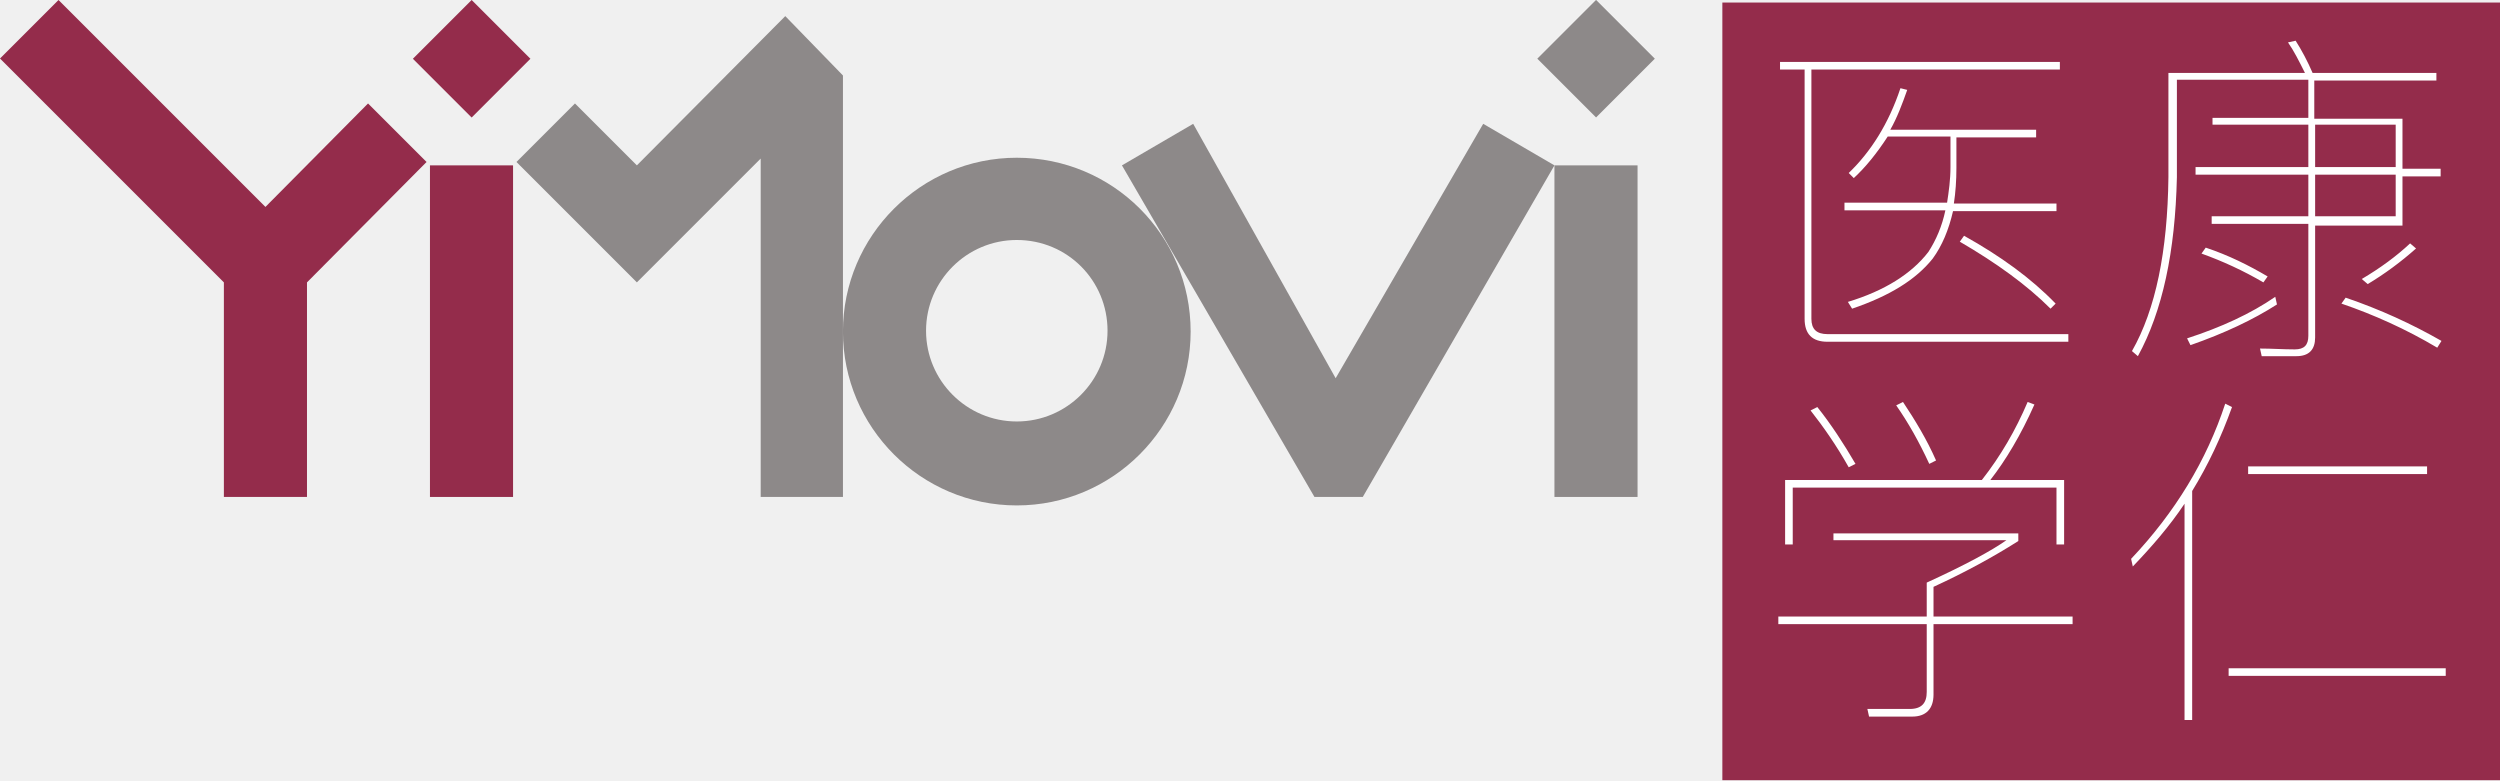
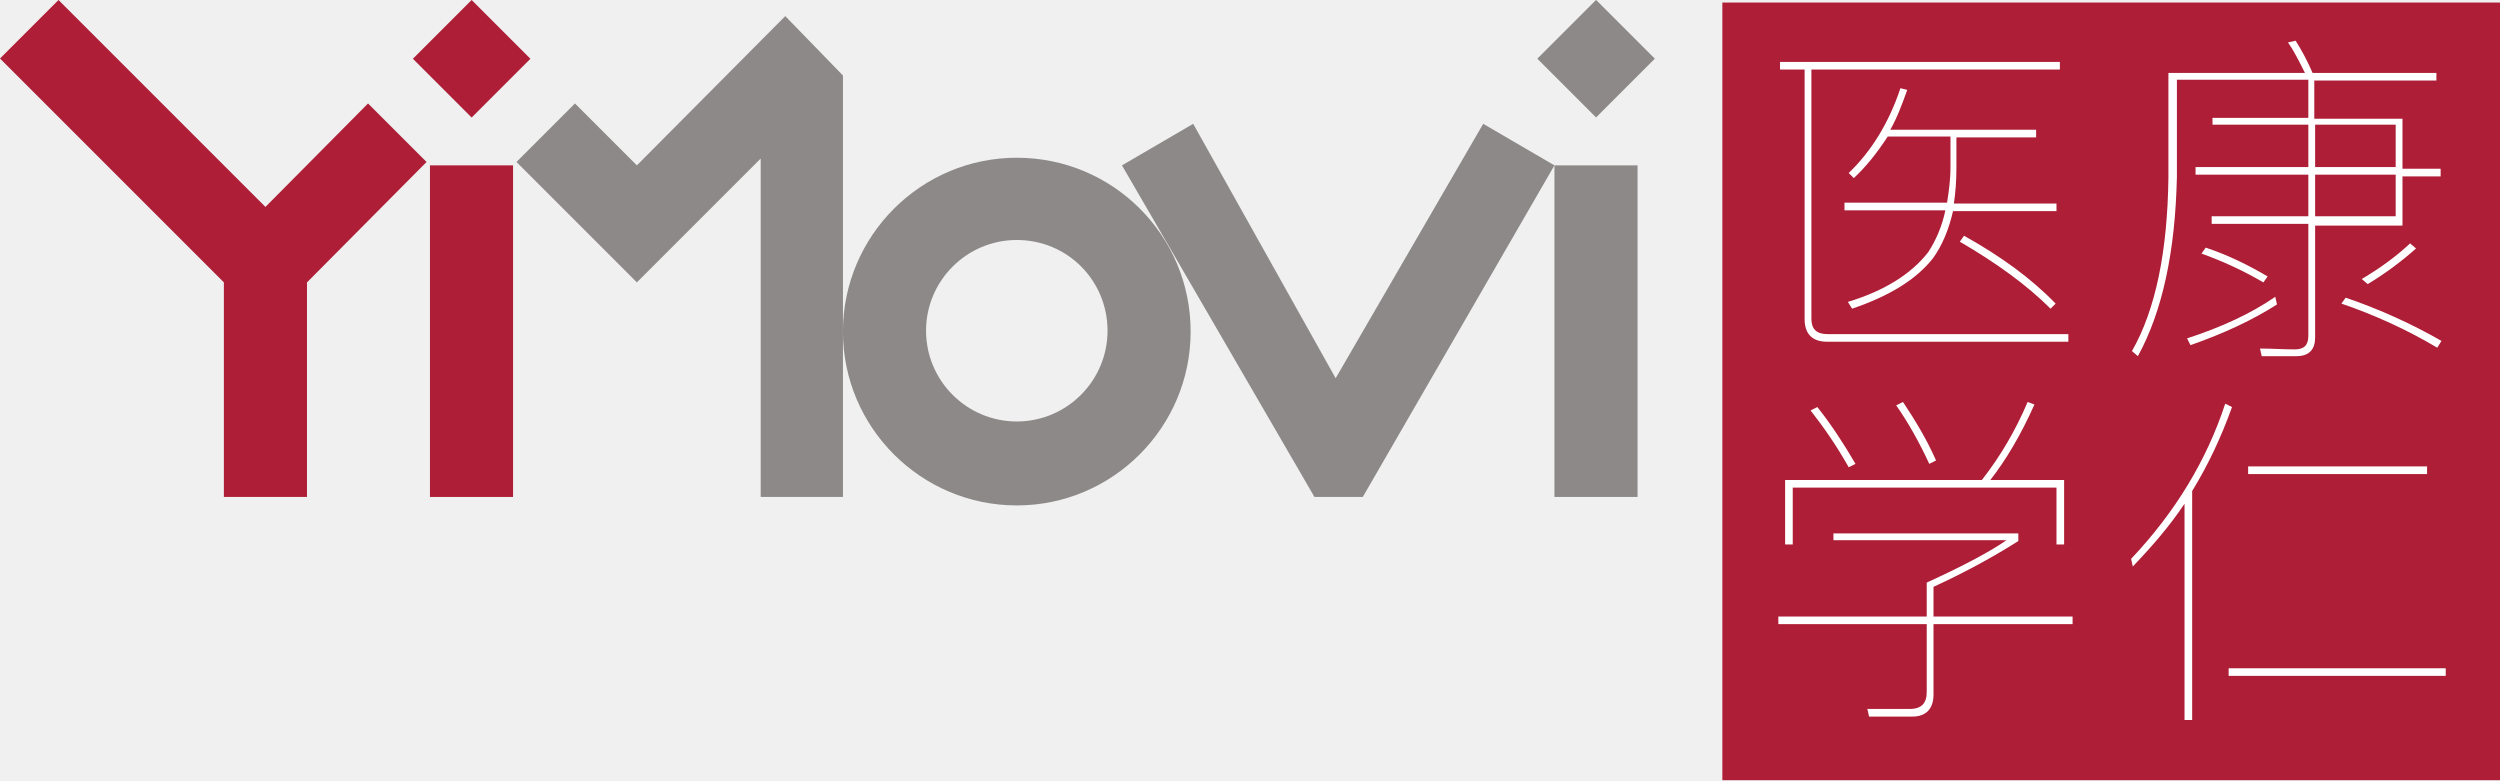
<svg xmlns="http://www.w3.org/2000/svg" version="1.1" id="Layer_1" x="0px" y="0px" viewBox="983.3 14.2 294.8 92" style="enable-background:new 983.3 14.2 294.8 92;" xml:space="preserve" height="100%">
  <style type="text/css">
- 	.st0{fill:#942c4b;}
+ 	.st0{fill:#ae1e37;}
	.st1{fill:#8D8989;}
	.st2{fill:#FFFFFF;}
</style>
  <g>
    <polygon class="st0" points="1026.7,26.4 1014.6,38.6 990.2,14.2 983.3,21.1 1009.7,47.5 1009.7,72.8 1019.5,72.8 1019.5,47.5   1033.6,33.3  " />
    <rect x="1034" y="16.2" transform="matrix(-0.7071 0.7071 -0.7071 -0.7071 1788.443 -698.5573)" class="st0" width="9.8" height="9.8" />
    <rect x="1034" y="33.7" class="st0" width="9.8" height="39.1" />
    <rect x="1186.4" y="14.5" class="st0" width="91.7" height="91.7" />
  </g>
  <g>
    <rect x="1166.6" y="16.2" transform="matrix(-0.7071 0.7071 -0.7071 -0.7071 2014.795 -792.3266)" class="st1" width="9.8" height="9.8" />
    <rect x="1166.6" y="33.7" class="st1" width="9.8" height="39.1" />
    <path class="st1" d="M1123.7,53.3c0,11.3-9.2,20.5-20.5,20.5c-11.3,0-20.5-9.2-20.5-20.5s9.2-20.5,20.5-20.5   C1114.5,32.8,1123.7,41.9,1123.7,53.3z M1103.2,42.5c-5.9,0-10.7,4.8-10.7,10.7s4.8,10.7,10.7,10.7c5.9,0,10.7-4.8,10.7-10.7   S1109.2,42.5,1103.2,42.5z" />
    <polygon class="st1" points="1158.2,28.8 1140.8,58.8 1124,28.8 1115.6,33.7 1138.3,72.8 1144,72.8 1166.6,33.7  " />
    <polygon class="st1" points="1082.7,23.1 1082.7,23.1 1075.9,16.1 1058.4,33.7 1051.1,26.4 1044.2,33.3 1058.4,47.5 1073,32.9   1073,72.8 1082.7,72.8  " />
  </g>
  <g>
    <path class="st2" d="M1256.3,40.6V54c0,1.4-0.7,2.2-2.2,2.2h-4.1l-0.2-0.9c1.4,0,2.7,0.1,4.1,0.1c1.1,0,1.6-0.5,1.6-1.6V40.6h-11.4   v-0.9h11.4v-4.9h-13.3v-0.9h13.3v-5h-11.3v-0.8h11.3v-4.5H1240v11.5c-0.2,8.8-1.7,15.8-4.6,21.1l-0.7-0.6   c2.8-4.9,4.2-11.8,4.3-20.5V22.8h16.1c-0.7-1.4-1.3-2.6-2-3.6l0.9-0.2c0.7,1.1,1.4,2.4,2,3.8h14.6v0.9h-14.4v4.5h10.4v5.9h4.5V35   h-4.5v5.8h-10.3V40.6z M1251.8,50.1c-2.8,1.8-6.2,3.4-10.2,4.8l-0.4-0.8c4-1.3,7.5-2.9,10.4-4.9L1251.8,50.1z M1250.7,46.8   l-0.5,0.7c-2.4-1.4-4.8-2.5-7.3-3.4l0.5-0.7C1246.1,44.3,1248.5,45.5,1250.7,46.8z M1256.3,33.9h9.5v-5h-9.5V33.9z M1256.3,34.8   v4.9h9.5v-4.9H1256.3z M1271.2,54.4l-0.5,0.8c-3.7-2.2-7.5-3.9-11.3-5.2l0.5-0.7C1264,50.7,1267.7,52.4,1271.2,54.4z M1268.2,43.5   c-1.8,1.6-3.7,3-5.7,4.2l-0.7-0.6c2.2-1.3,4.1-2.7,5.7-4.2L1268.2,43.5z" />
    <path class="st2" d="M1234.8,81l-0.2-0.9c5.2-5.5,8.9-11.6,11.1-18.3l0.8,0.4c-1.3,3.6-2.8,6.8-4.7,9.9v27h-0.9V73.6   C1239.1,76.3,1237,78.7,1234.8,81z M1271.7,93v0.9h-25.6V93H1271.7z M1269.5,69.2v0.9h-21.1v-0.9H1269.5z" />
    <path class="st2" d="M1226.2,21.5v0.9h-29.3v29.4c0,1.2,0.6,1.8,1.9,1.8h28.4v0.9h-28.4c-1.8,0-2.7-0.9-2.7-2.7V22.4h-2.9v-0.9   L1226.2,21.5L1226.2,21.5z M1201.9,35.2l-0.6-0.6c2.6-2.5,4.7-5.8,6.1-10l0.8,0.2c-0.6,1.7-1.2,3.3-2,4.7h17.2v0.9h-9.4V34   c0,1.5-0.1,2.9-0.3,4.2h12.1v0.9h-12.2c-0.5,2.2-1.3,4.1-2.4,5.6c-2,2.5-5.1,4.4-9.5,5.9l-0.5-0.8c4.3-1.3,7.5-3.3,9.5-5.9   c0.9-1.4,1.6-3,2-4.9h-11.9v-0.9h12.1c0.2-1.3,0.4-2.7,0.4-4.2v-3.6h-7.4C1204.6,32.3,1203.3,33.9,1201.9,35.2z M1225.7,50   l-0.6,0.6c-2.8-2.8-6.4-5.4-10.7-7.9l0.5-0.7C1219.2,44.4,1222.8,47,1225.7,50z" />
    <path class="st2" d="M1221.3,77.1V78c-3,1.9-6.3,3.7-10,5.4v3.5h16.4v0.9h-16.4v8.3c0,1.7-0.9,2.6-2.5,2.6h-5.1l-0.2-0.9   c1.5,0,3.2,0,5,0c1.4,0,2-0.7,2-2v-8H1193v-0.9h17.5v-4c4.6-2.1,7.7-3.8,9.4-5h-20.4v-0.8H1221.3z M1226.7,78.4h-0.9v-6.7h-31.1   v6.7h-0.9v-7.6h23.2c2.2-2.8,4-5.9,5.4-9.2l0.8,0.3c-1.6,3.6-3.4,6.6-5.2,8.9h8.7V78.4z M1202.1,68.9l-0.8,0.4   c-1.4-2.5-3-4.8-4.5-6.7l0.8-0.4C1199.2,64.2,1200.7,66.5,1202.1,68.9z M1211.6,68.5l-0.8,0.4c-1.2-2.6-2.5-4.9-3.9-6.9l0.8-0.4   C1209.1,63.7,1210.5,66,1211.6,68.5z" />
  </g>
</svg>
